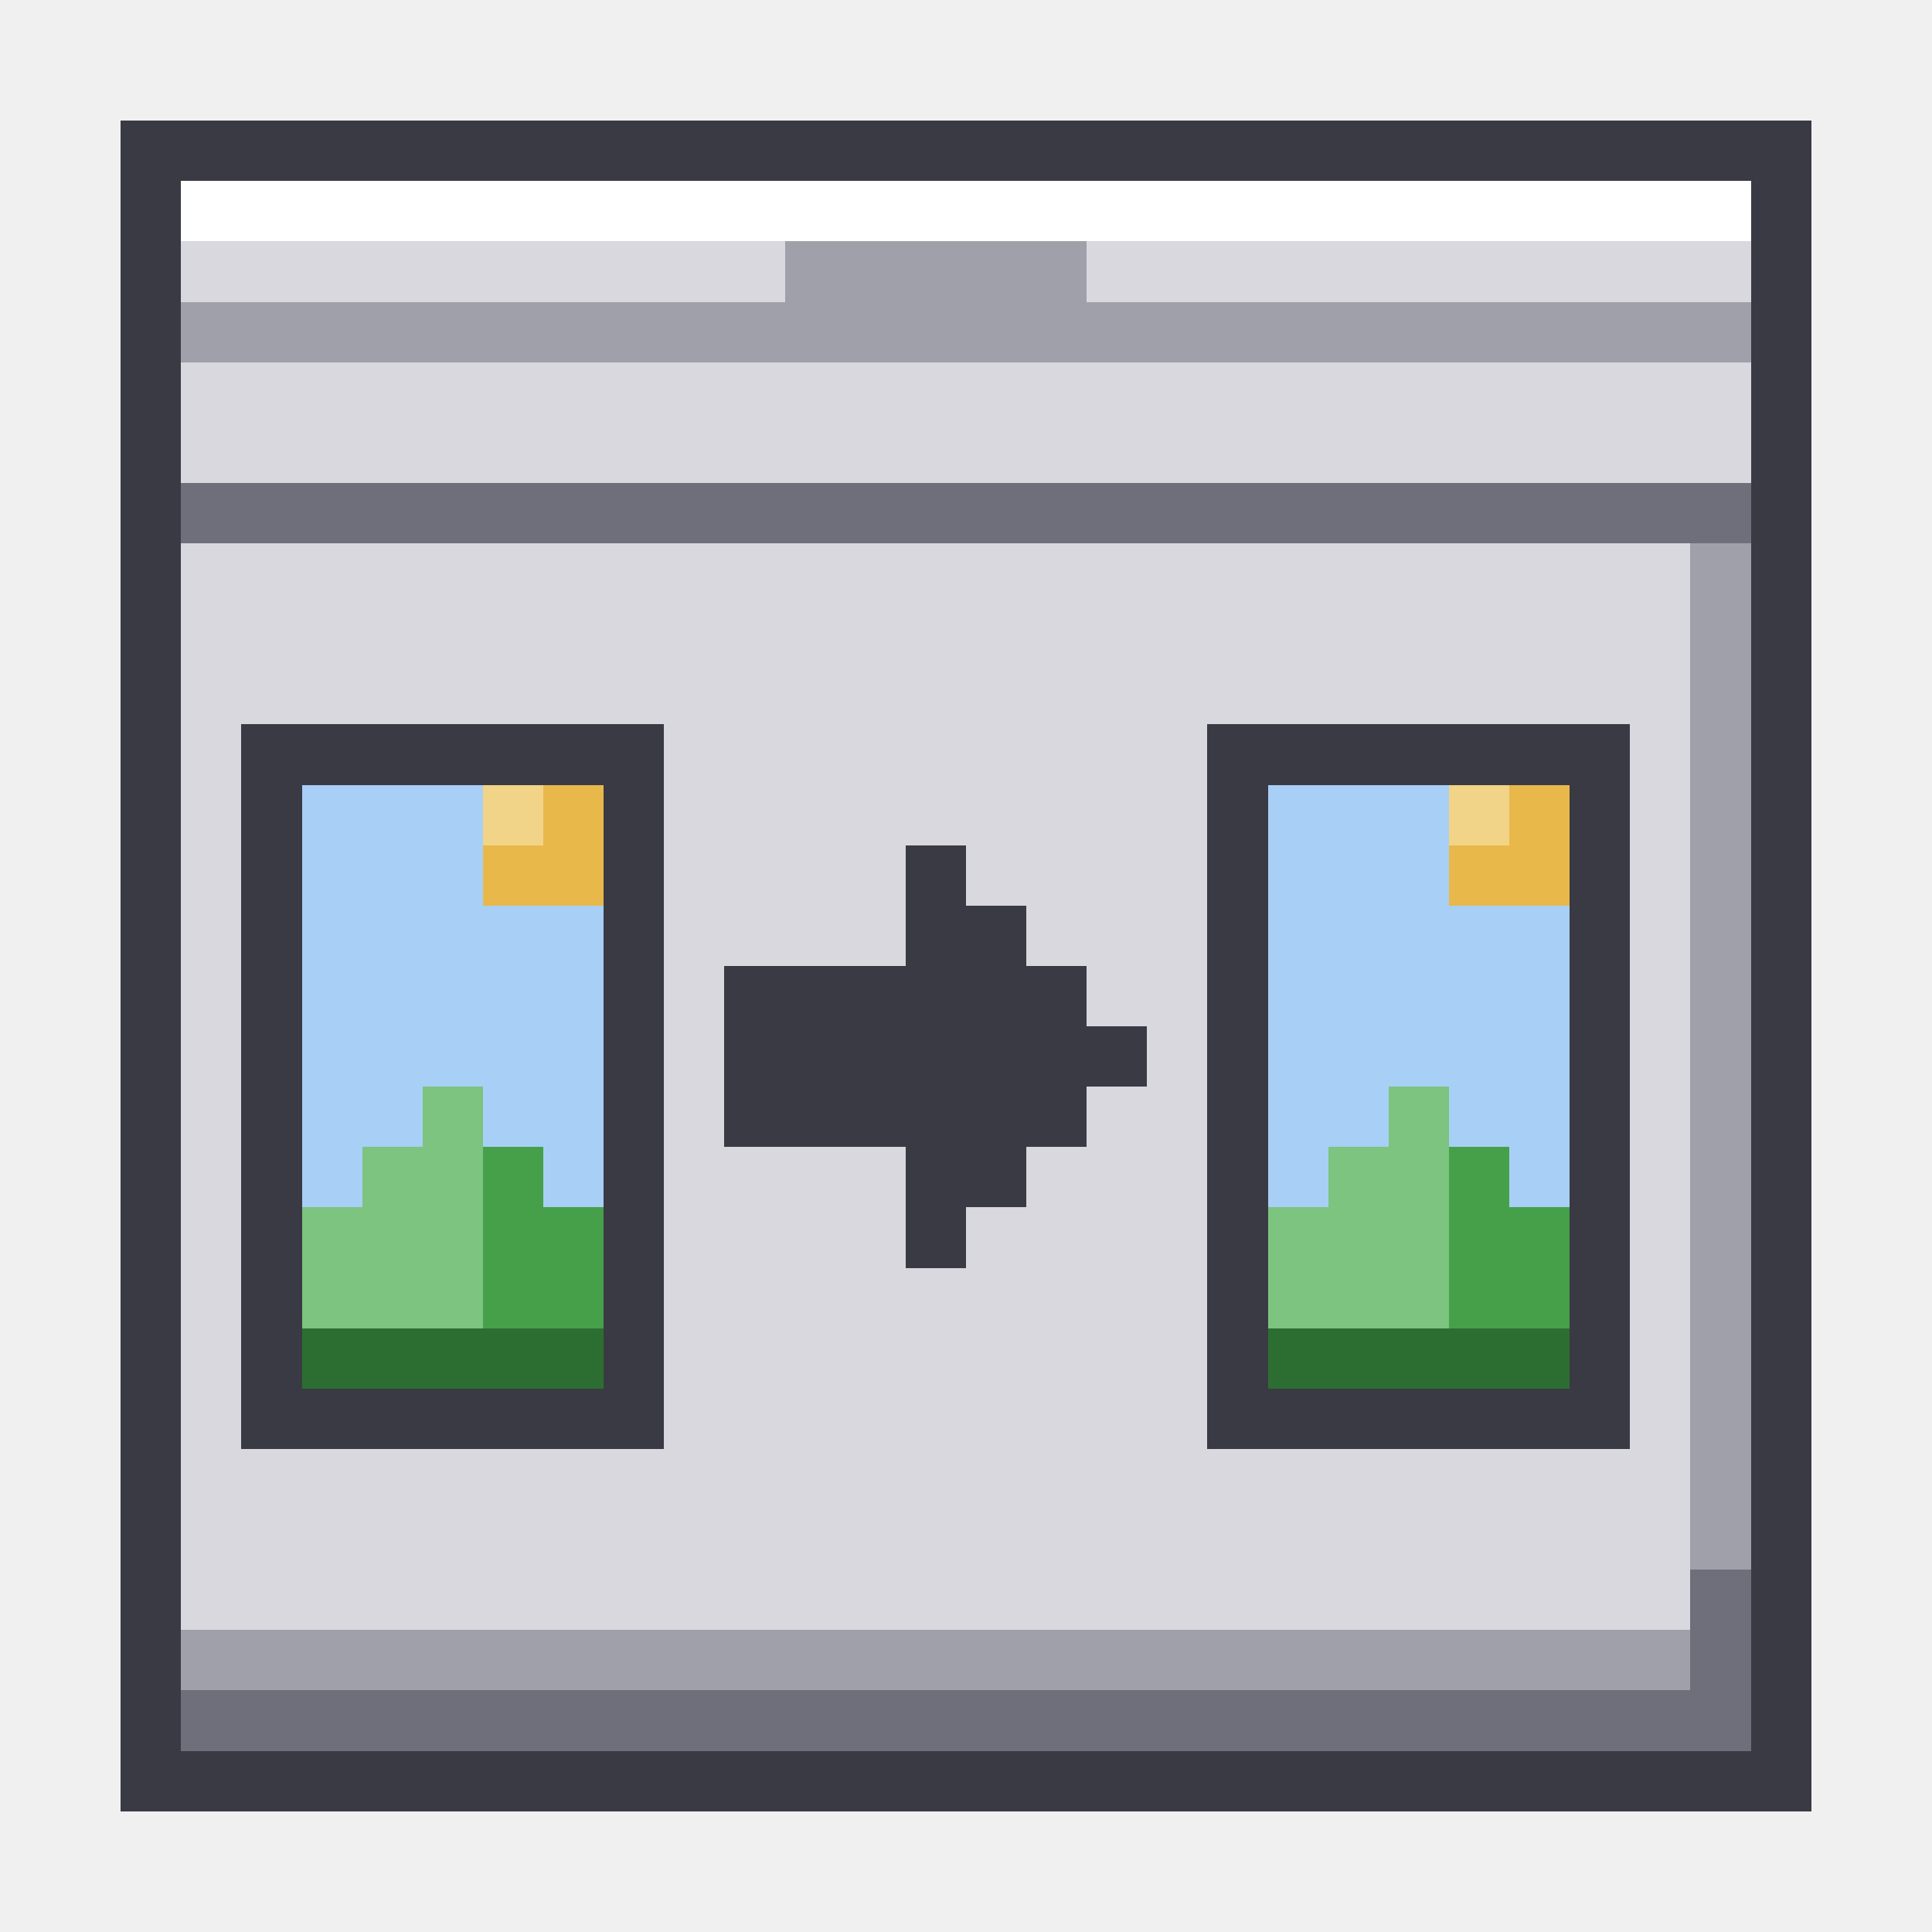
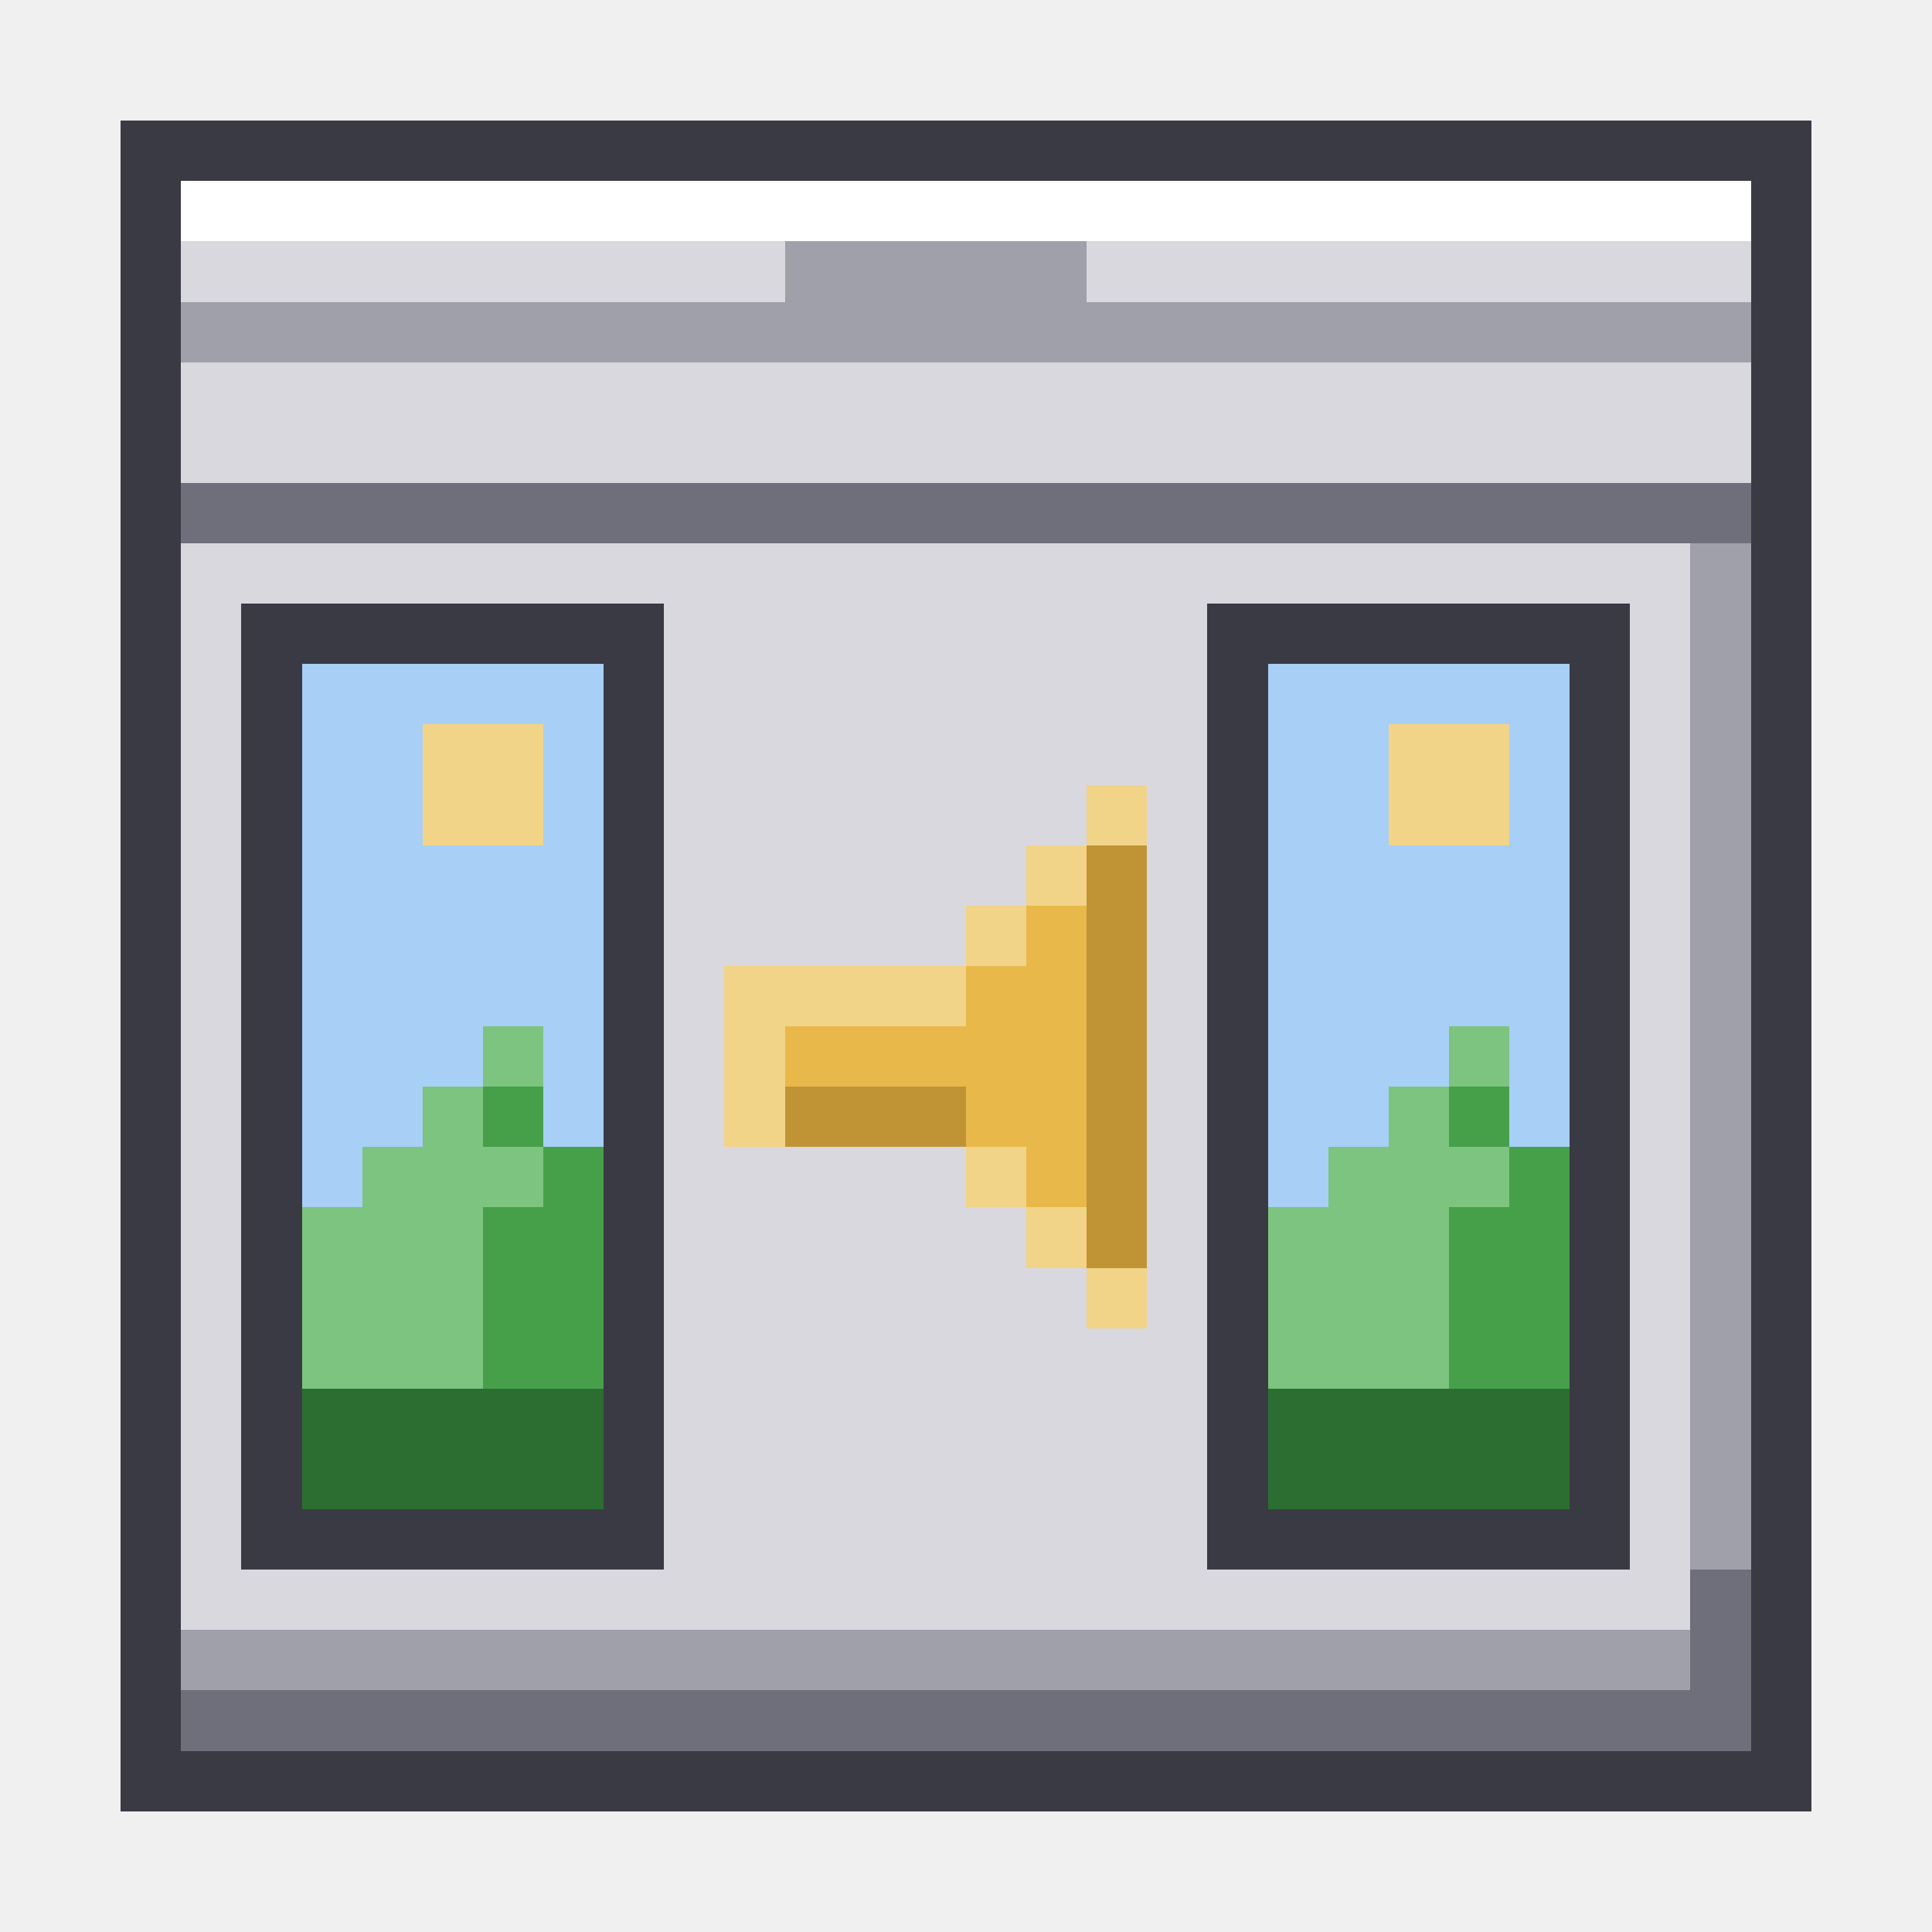
<svg xmlns="http://www.w3.org/2000/svg" viewBox="0 0 32 32" width="32" height="32" shape-rendering="crispEdges">
  <path fill="#ffffff" d="M3 3h26v1h-26z" />
-   <path fill="#d8d8de" d="M3 4h10v1h-10zM18 4h11v1h-11zM3 6h26v2h-26zM3 9h25v3h-25zM3 12h1v15h-1zM11 12h9v2h-9zM27 12h1v15h-1zM11 14h4v2h-4zM16 14h4v1h-4zM17 15h3v1h-3zM11 16h1v11h-1zM18 16h2v1h-2zM19 17h1v10h-1zM18 18h1v9h-1zM12 19h3v8h-3zM17 19h1v8h-1zM16 20h1v7h-1zM15 21h1v6h-1zM4 24h7v3h-7zM20 24h7v3h-7z" />
-   <path fill="#a8cff5" d="M5 13h3v5h-3zM21 13h3v5h-3zM8 15h2v4h-2zM24 15h2v4h-2zM5 18h2v1h-2zM21 18h2v1h-2zM5 19h1v1h-1zM9 19h1v1h-1zM21 19h1v1h-1zM25 19h1v1h-1z" />
-   <path fill="#f2d488" d="M8 13h1v1h-1zM24 13h1v1h-1z" />
+   <path fill="#d8d8de" d="M3 4h10v1h-10zM18 4h11v1h-11zM3 6h26v2h-26zM3 9h25v1h-25zM3 10h1v17h-1zM11 10h9v3h-9zM27 10h1v17h-1zM11 13h7v1h-7zM19 13h1v14h-1zM11 14h6v1h-6zM11 15h5v1h-5zM11 16h1v11h-1zM12 19h4v8h-4zM16 20h1v7h-1zM17 21h1v6h-1zM18 22h1v5h-1zM4 26h7v1h-7zM20 26h7v1h-7z" />
+   <path fill="#a8cff5" d="M5 11h5v1h-5zM21 11h5v1h-5zM5 12h2v7h-2zM9 12h1v7h-1zM21 12h2v7h-2zM25 12h1v7h-1zM7 14h2v3h-2zM23 14h2v3h-2zM7 17h1v1h-1zM23 17h1v1h-1zM5 19h1v1h-1zM21 19h1v1h-1z" />
+   <path fill="#f2d488" d="M7 12h2v2h-2zM23 12h2v2h-2zM18 13h1v1h-1zM17 14h1v1h-1zM16 15h1v1h-1zM12 16h4v1h-4zM12 17h1v2h-1zM16 19h1v1h-1zM17 20h1v1h-1zM18 21h1v1h-1z" />
  <path fill="#a0a0ab" d="M13 4h5v2h-5zM3 5h10v1h-10zM18 5h11v1h-11zM28 9h1v17h-1zM3 27h25v1h-25z" />
-   <path fill="#e8b84b" d="M9 13h1v2h-1zM25 13h1v2h-1zM8 14h1v1h-1zM24 14h1v1h-1z" />
-   <path fill="#7cc47f" d="M7 18h1v4h-1zM23 18h1v4h-1zM6 19h1v3h-1zM22 19h1v3h-1zM5 20h1v2h-1zM21 20h1v2h-1z" />
+   <path fill="#e8b84b" d="M17 15h1v5h-1zM16 16h1v3h-1zM13 17h3v1h-3z" />
+   <path fill="#7cc47f" d="M8 17h1v1h-1zM24 17h1v1h-1zM7 18h1v5h-1zM23 18h1v5h-1zM6 19h1v4h-1zM8 19h1v1h-1zM22 19h1v4h-1zM24 19h1v1h-1zM5 20h1v3h-1zM21 20h1v3h-1z" />
+   <path fill="#c09434" d="M18 14h1v7h-1zM13 18h3v1h-3z" />
  <path fill="#6f6f7c" d="M3 8h26v1h-26zM28 26h1v3h-1zM3 28h25v1h-25z" />
-   <path fill="#46a049" d="M8 19h1v3h-1zM24 19h1v3h-1zM9 20h1v2h-1zM25 20h1v2h-1z" />
-   <path fill="#2c6e31" d="M5 22h5v1h-5zM21 22h5v1h-5z" />
-   <path fill="#3a3a44" d="M2 2h28v1h-28zM2 3h1v27h-1zM29 3h1v27h-1zM4 12h7v1h-7zM20 12h7v1h-7zM4 13h1v11h-1zM10 13h1v11h-1zM20 13h1v11h-1zM26 13h1v11h-1zM15 14h1v7h-1zM16 15h1v5h-1zM12 16h3v3h-3zM17 16h1v3h-1zM18 17h1v1h-1zM5 23h5v1h-5zM21 23h5v1h-5zM3 29h26v1h-26z" />
+   <path fill="#46a049" d="M8 18h1v1h-1zM24 18h1v1h-1zM9 19h1v4h-1zM25 19h1v4h-1zM8 20h1v3h-1zM24 20h1v3h-1z" />
+   <path fill="#2c6e31" d="M5 23h5v2h-5zM21 23h5v2h-5z" />
+   <path fill="#3a3a44" d="M2 2h28v1h-28zM2 3h1v27h-1zM29 3h1v27h-1zM4 10h7v1h-7zM20 10h7v1h-7zM4 11h1v15h-1zM10 11h1v15h-1zM20 11h1v15h-1zM26 11h1v15h-1zM5 25h5v1h-5zM21 25h5v1h-5zM3 29h26v1h-26z" />
</svg>
